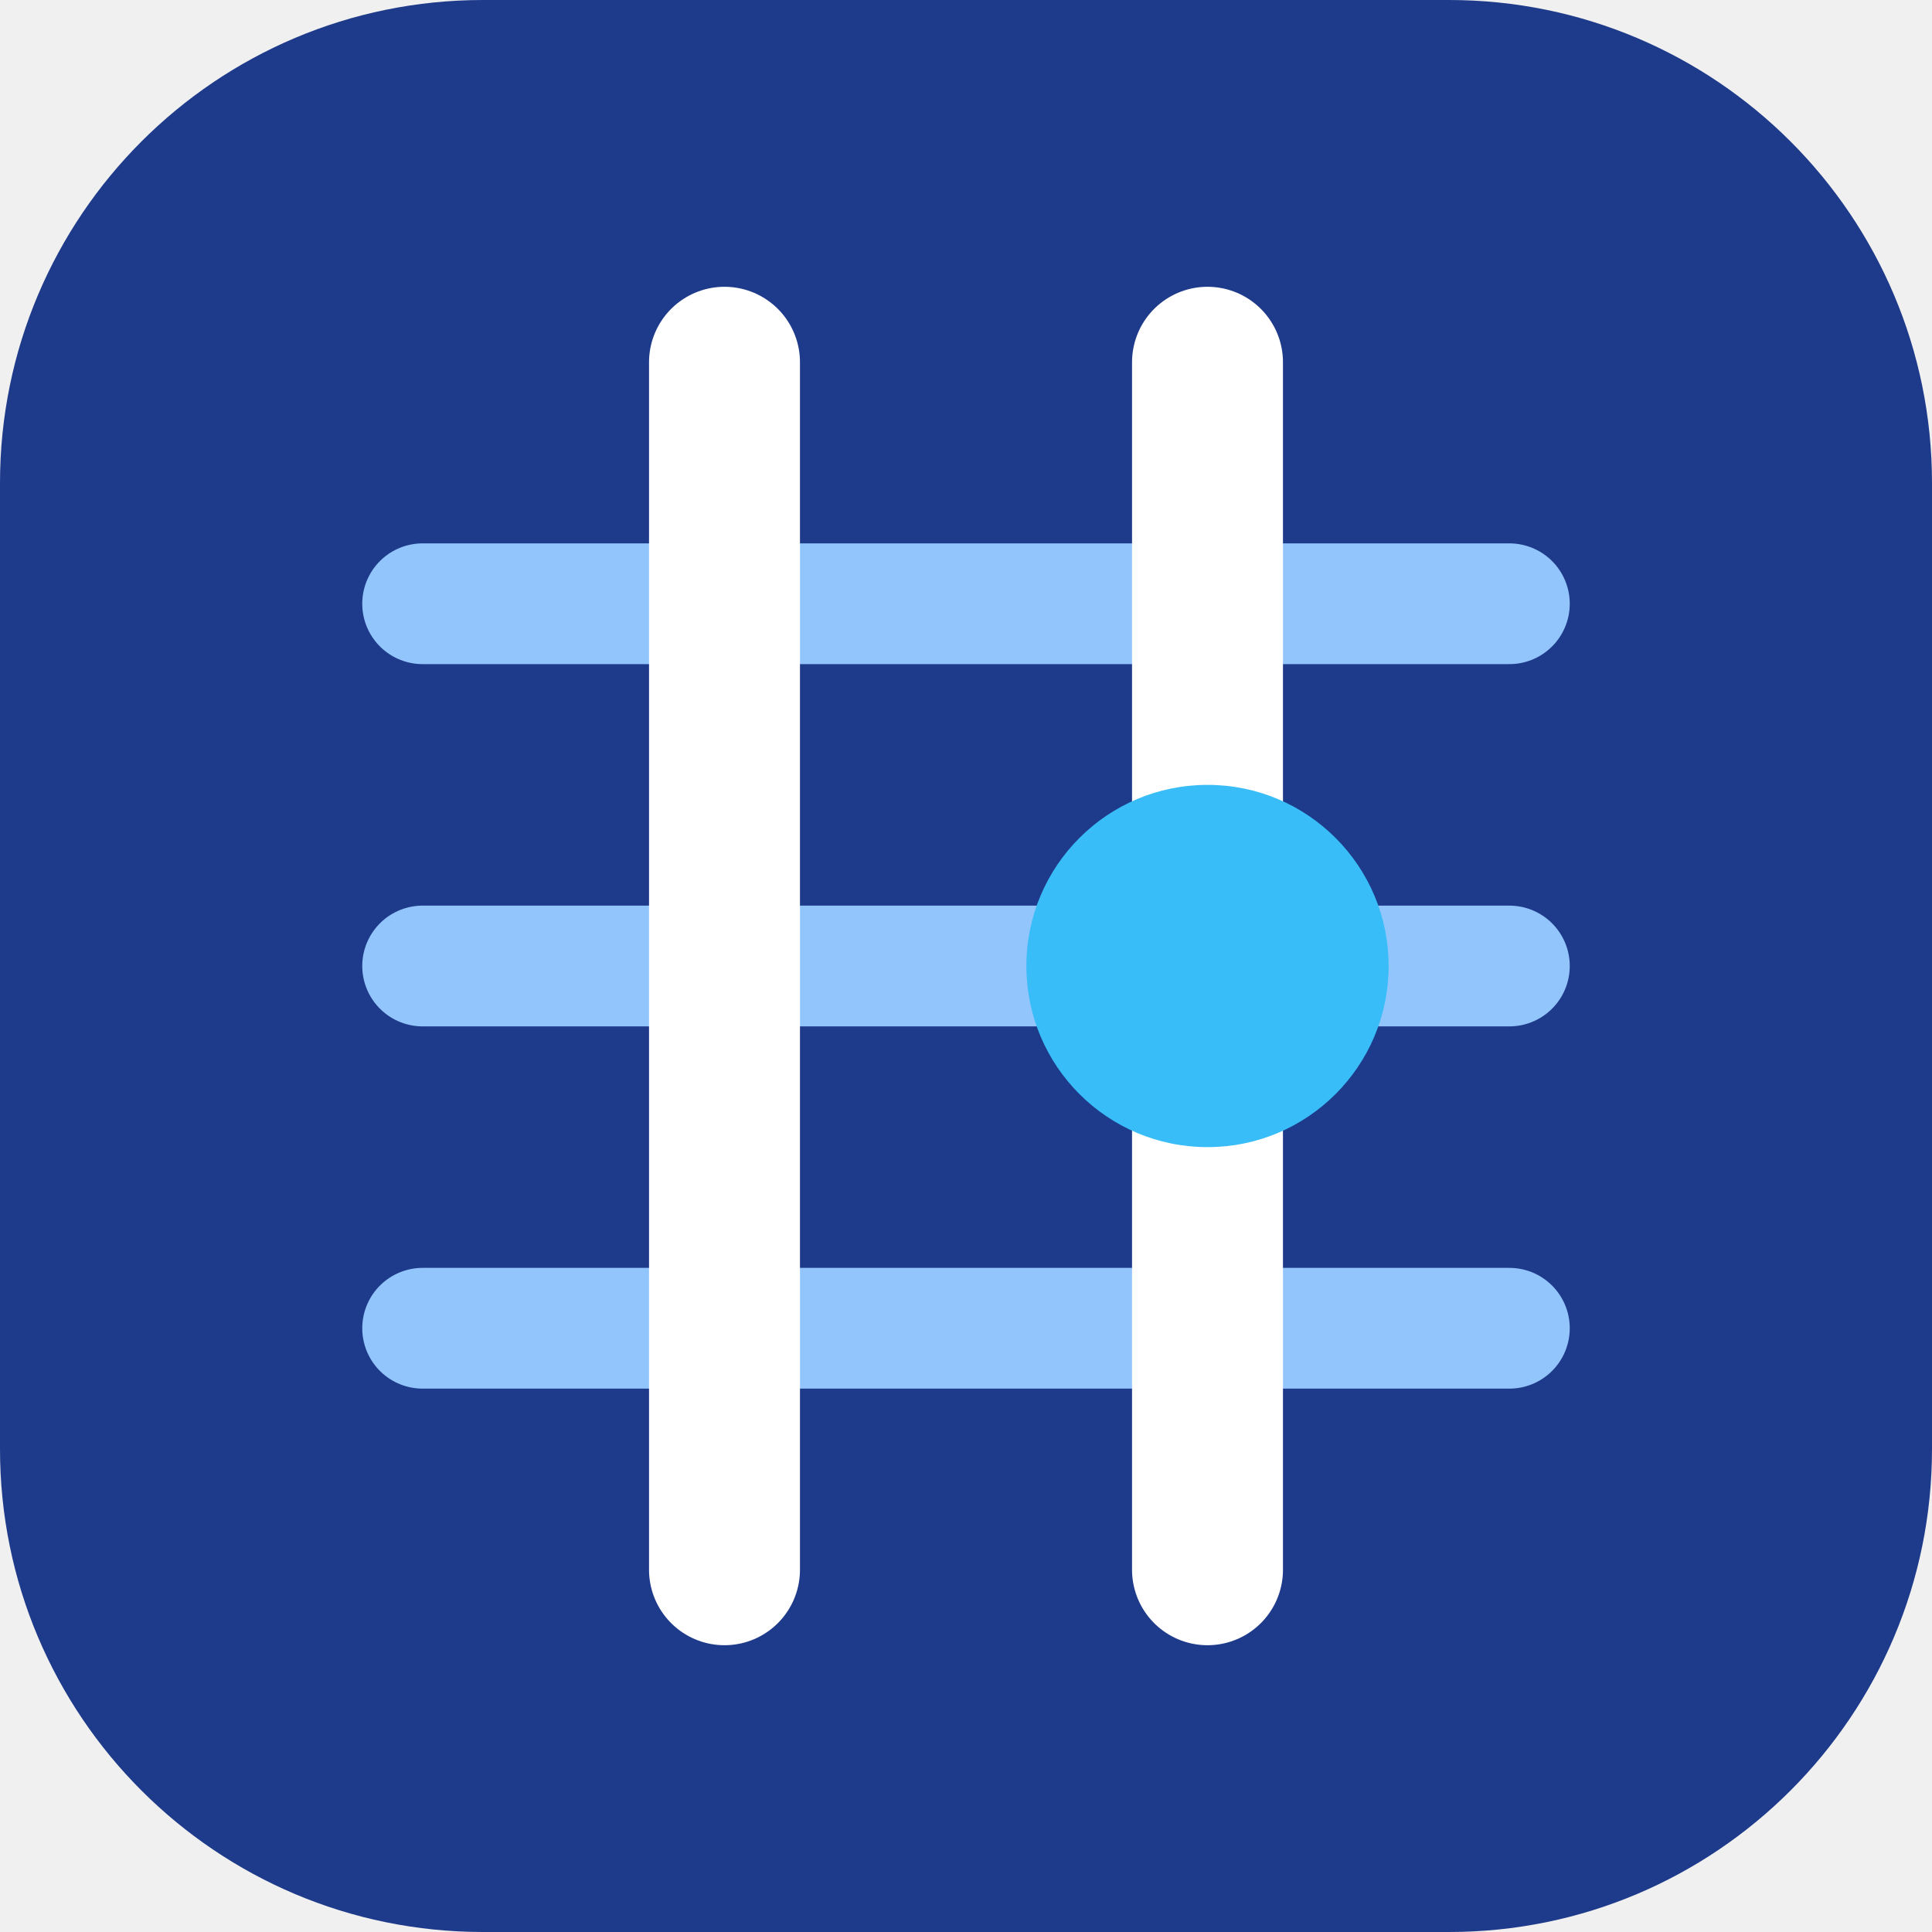
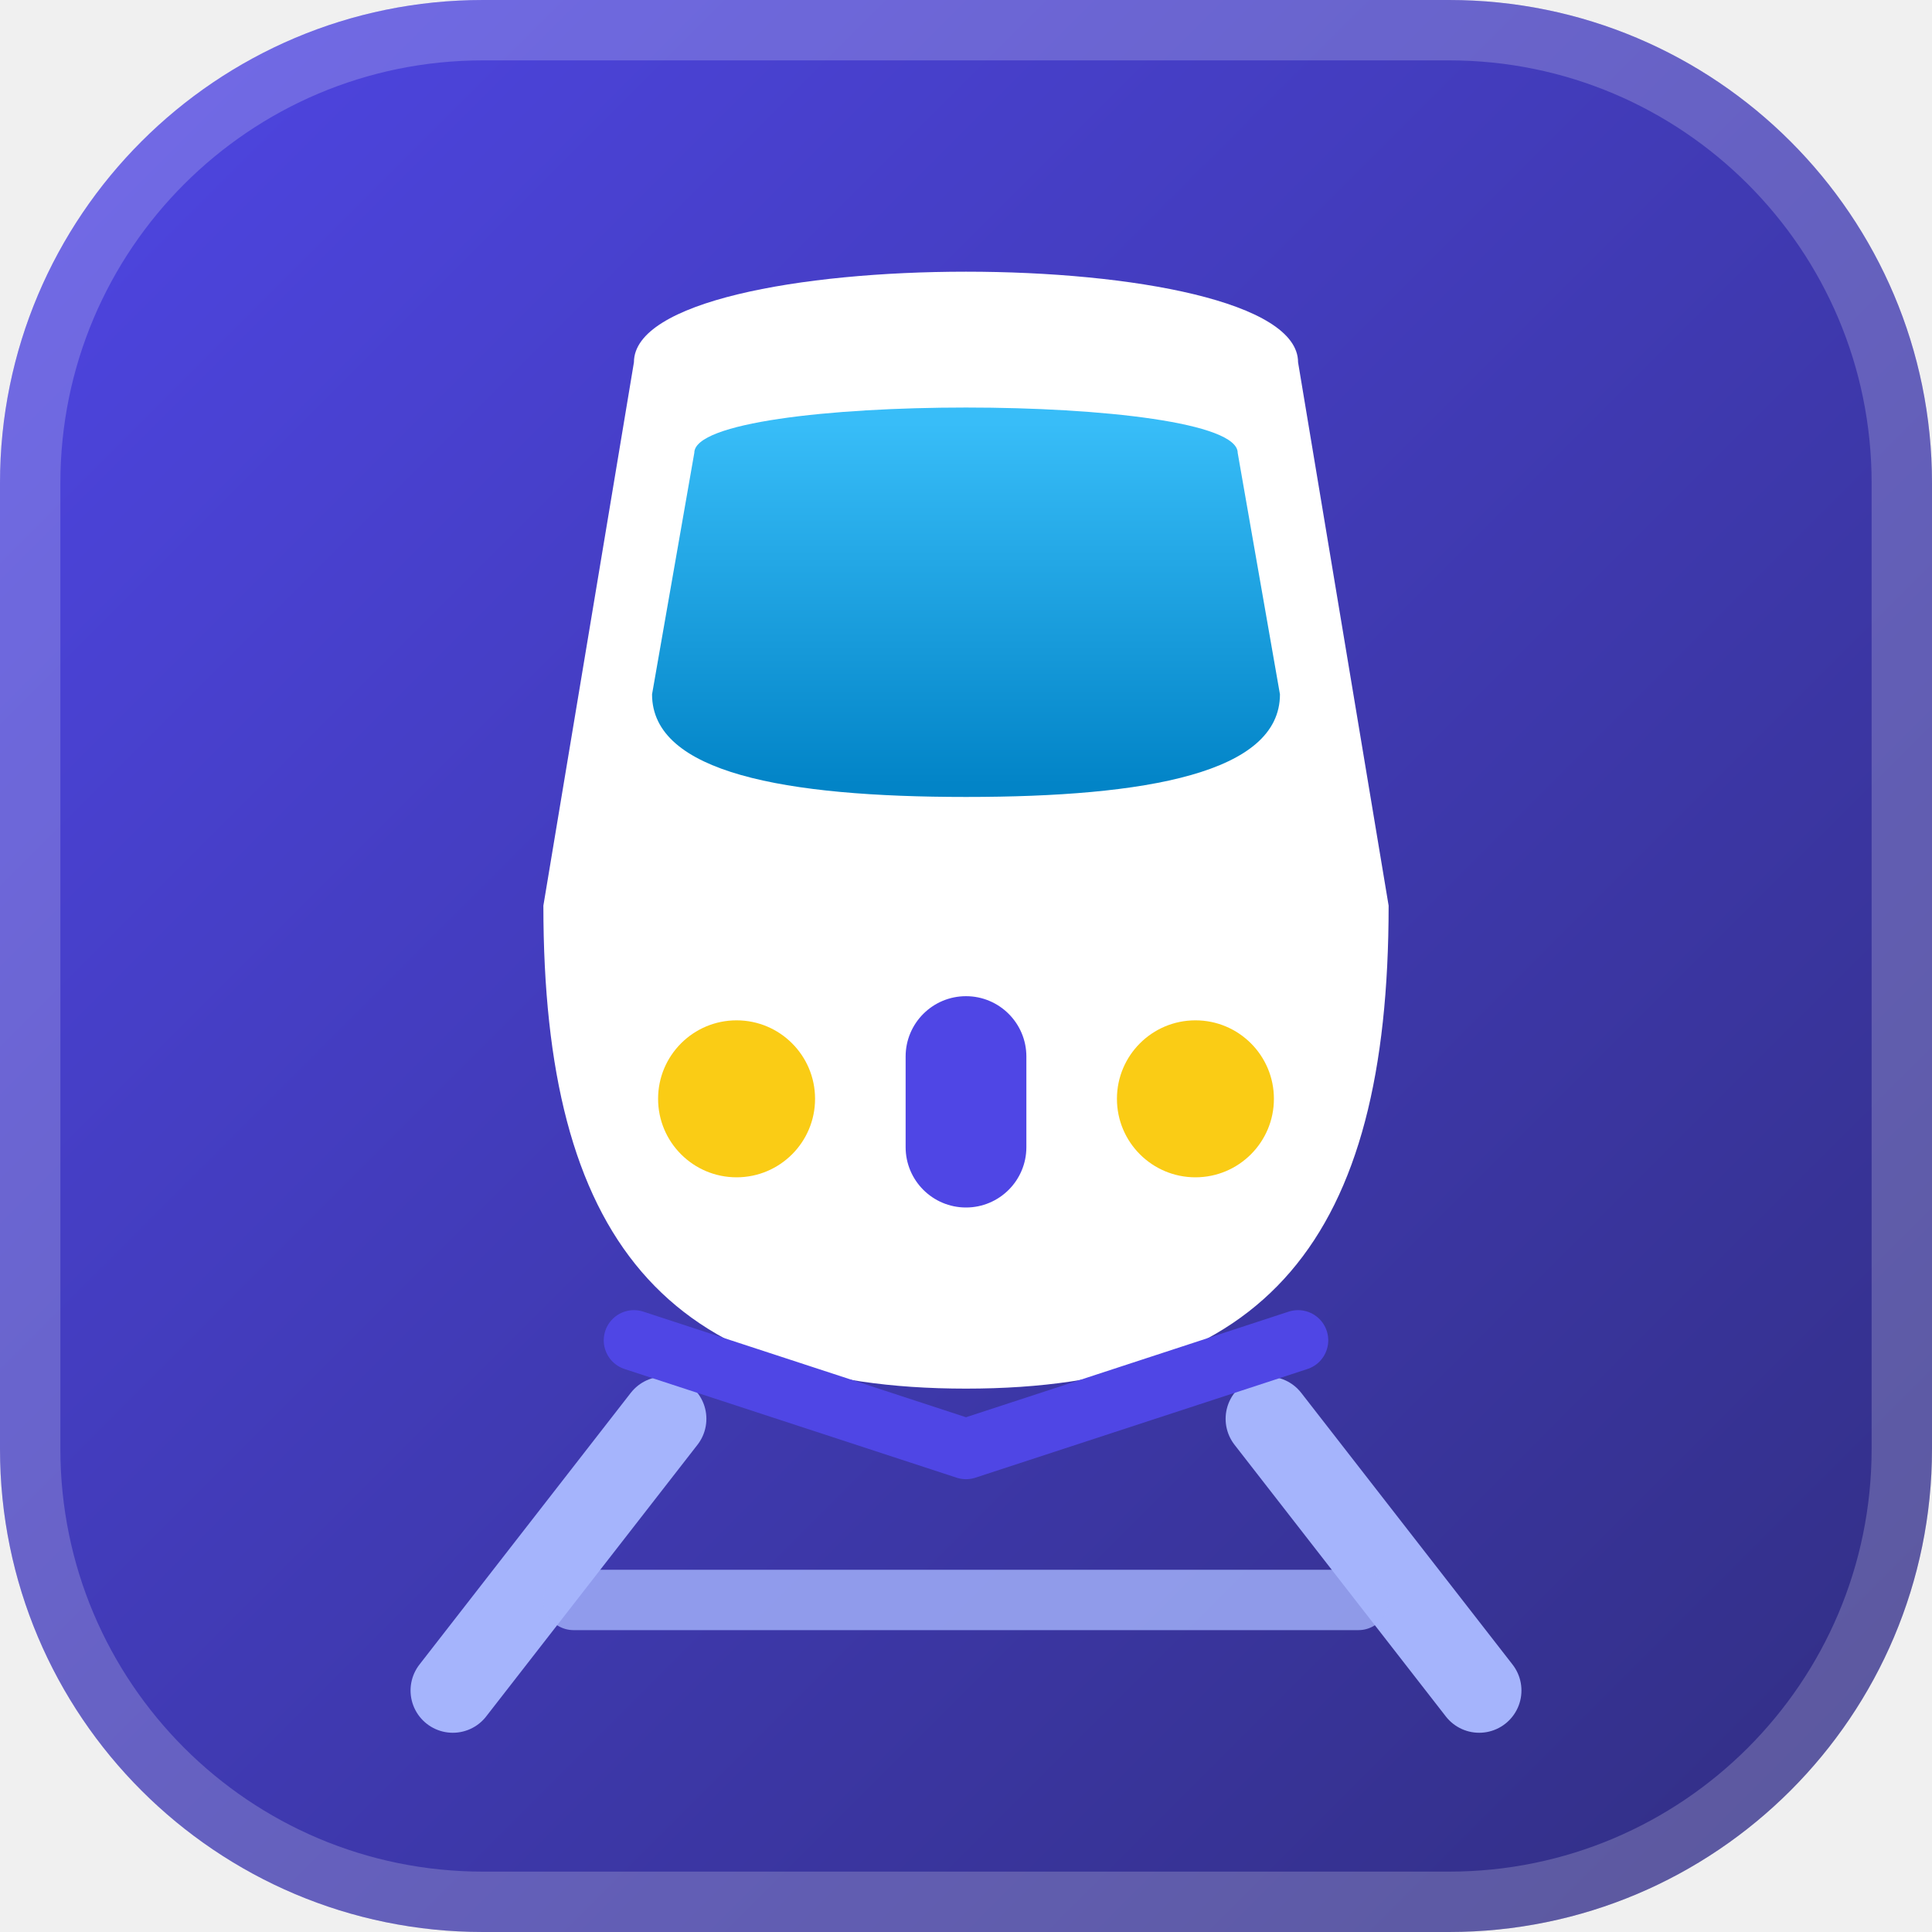
<svg xmlns="http://www.w3.org/2000/svg" viewBox="0 0 32 32" fill="none">
-   <rect width="32" height="32" rx="8" fill="#1E3A8A" />
-   <path d="M7 10H25M7 16H25M7 22H25" stroke="#93C5FD" stroke-width="2" stroke-linecap="round" />
-   <path d="M12 6V26M20 6V26" stroke="#FFFFFF" stroke-width="2.5" stroke-linecap="round" />
-   <circle cx="20" cy="16" r="3" fill="#38BDF8" />
+   <defs>
+     <linearGradient id="favBadge" x1="0" y1="0" x2="32" y2="32" gradientUnits="userSpaceOnUse">
+       <stop offset="0%" stop-color="#4F46E5" />
+       <stop offset="100%" stop-color="#312E81" />
+     </linearGradient>
+     <linearGradient id="favGlass" x1="16" y1="7" x2="16" y2="13" gradientUnits="userSpaceOnUse">
+       <stop offset="0%" stop-color="#38BDF8" />
+       <stop offset="100%" stop-color="#0284C7" />
+     </linearGradient>
+   </defs>
+   <rect width="32" height="32" rx="8" fill="url(#favBadge)" />
+   <rect x="0.5" y="0.5" width="31" height="31" rx="7.5" stroke="white" stroke-opacity="0.2" />
+   <path d="M7.5 28L11 23.5M24.5 28L21 23.5" stroke="#A5B4FC" stroke-width="1.4" stroke-linecap="round" />
+   <path d="M9.5 26.5H22.5" stroke="#A5B4FC" stroke-width="1" stroke-linecap="round" stroke-opacity="0.8" />
+   <path d="M10.5 6C10.5 4 21.5 4 21.5 6L23 15C23 20.5 21 23 16 23C11 23 9 20.5 9 15L10.5 6Z" fill="#FFFFFF" />
+   <path d="M11.5 7.5C11.5 6.5 20.5 6.5 20.5 7.5L21.2 11.5C21.2 12.8 19 13.2 16 13.2C13 13.2 10.8 12.8 10.8 11.5L11.5 7.5Z" fill="url(#favGlass)" />
+   <circle cx="12.2" cy="18.2" r="1.3" fill="#FACC15" />
+   <circle cx="19.8" cy="18.2" r="1.3" fill="#FACC15" />
+   <rect x="15" y="16.5" width="2" height="3.5" rx="1" fill="#4F46E5" />
+   <path d="M10.5 22.2L16 24L21.5 22.2" stroke="#4F46E5" stroke-width="1" stroke-linecap="round" stroke-linejoin="round" />
</svg>
